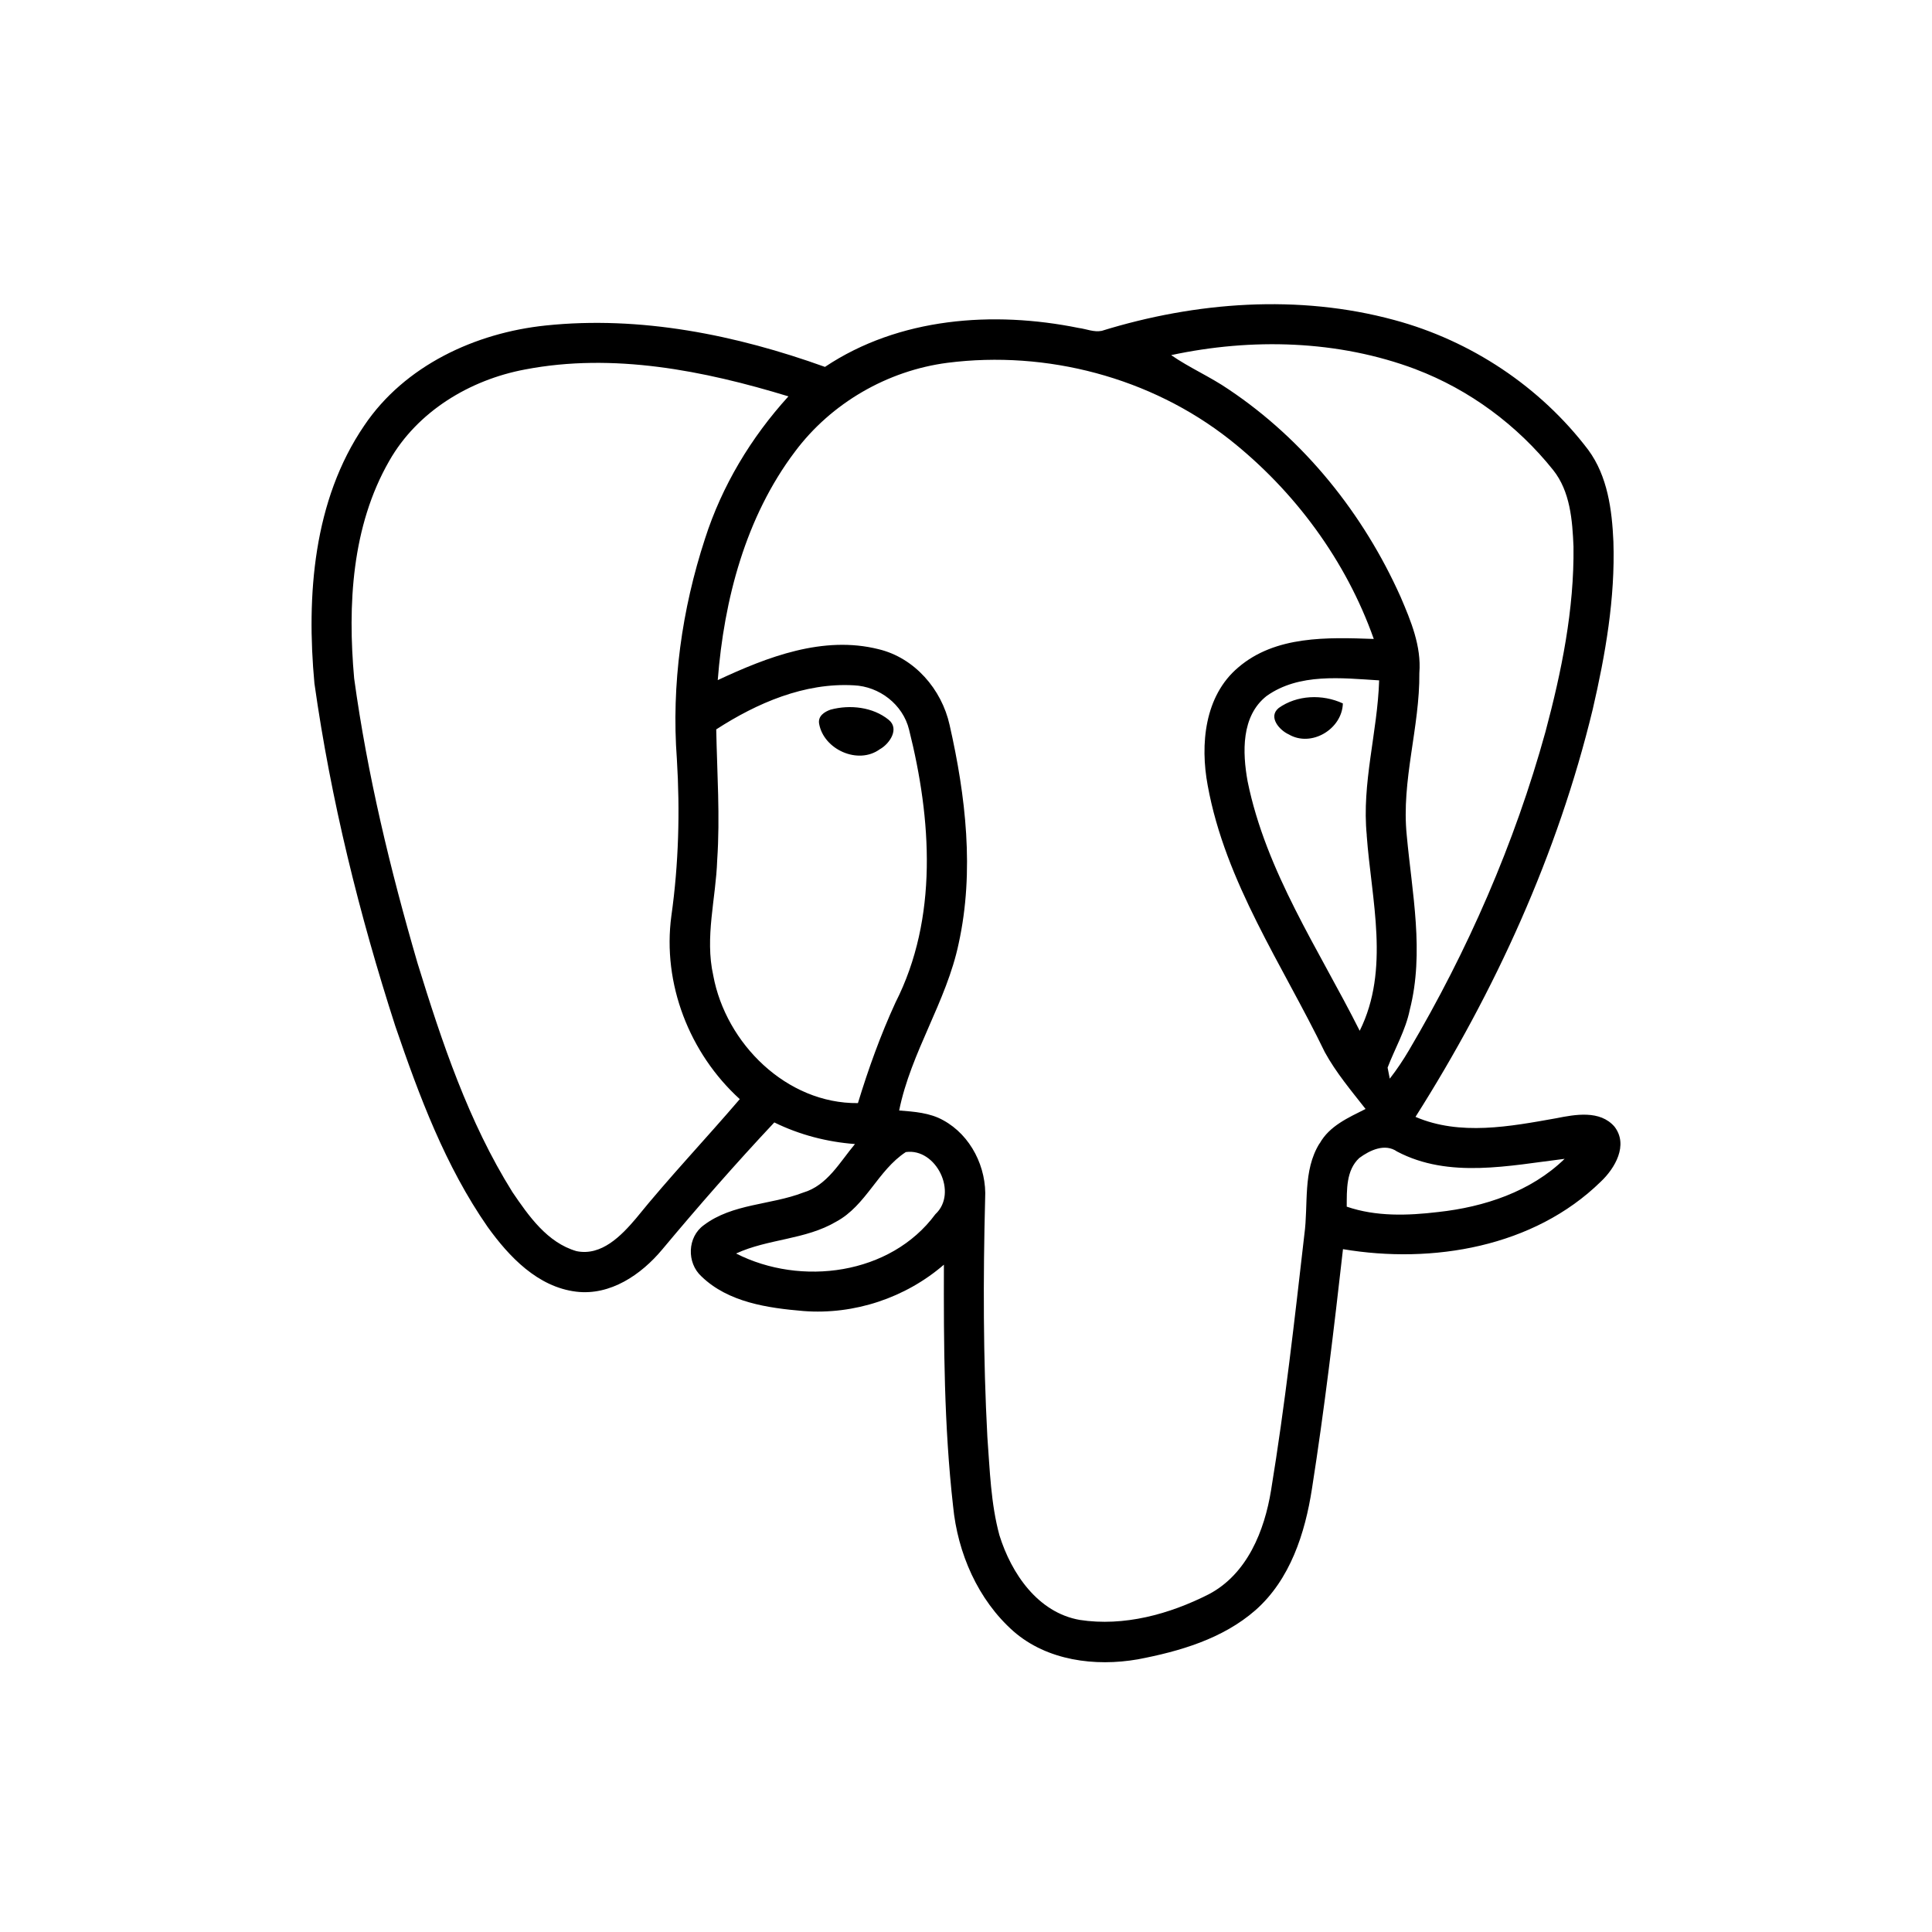
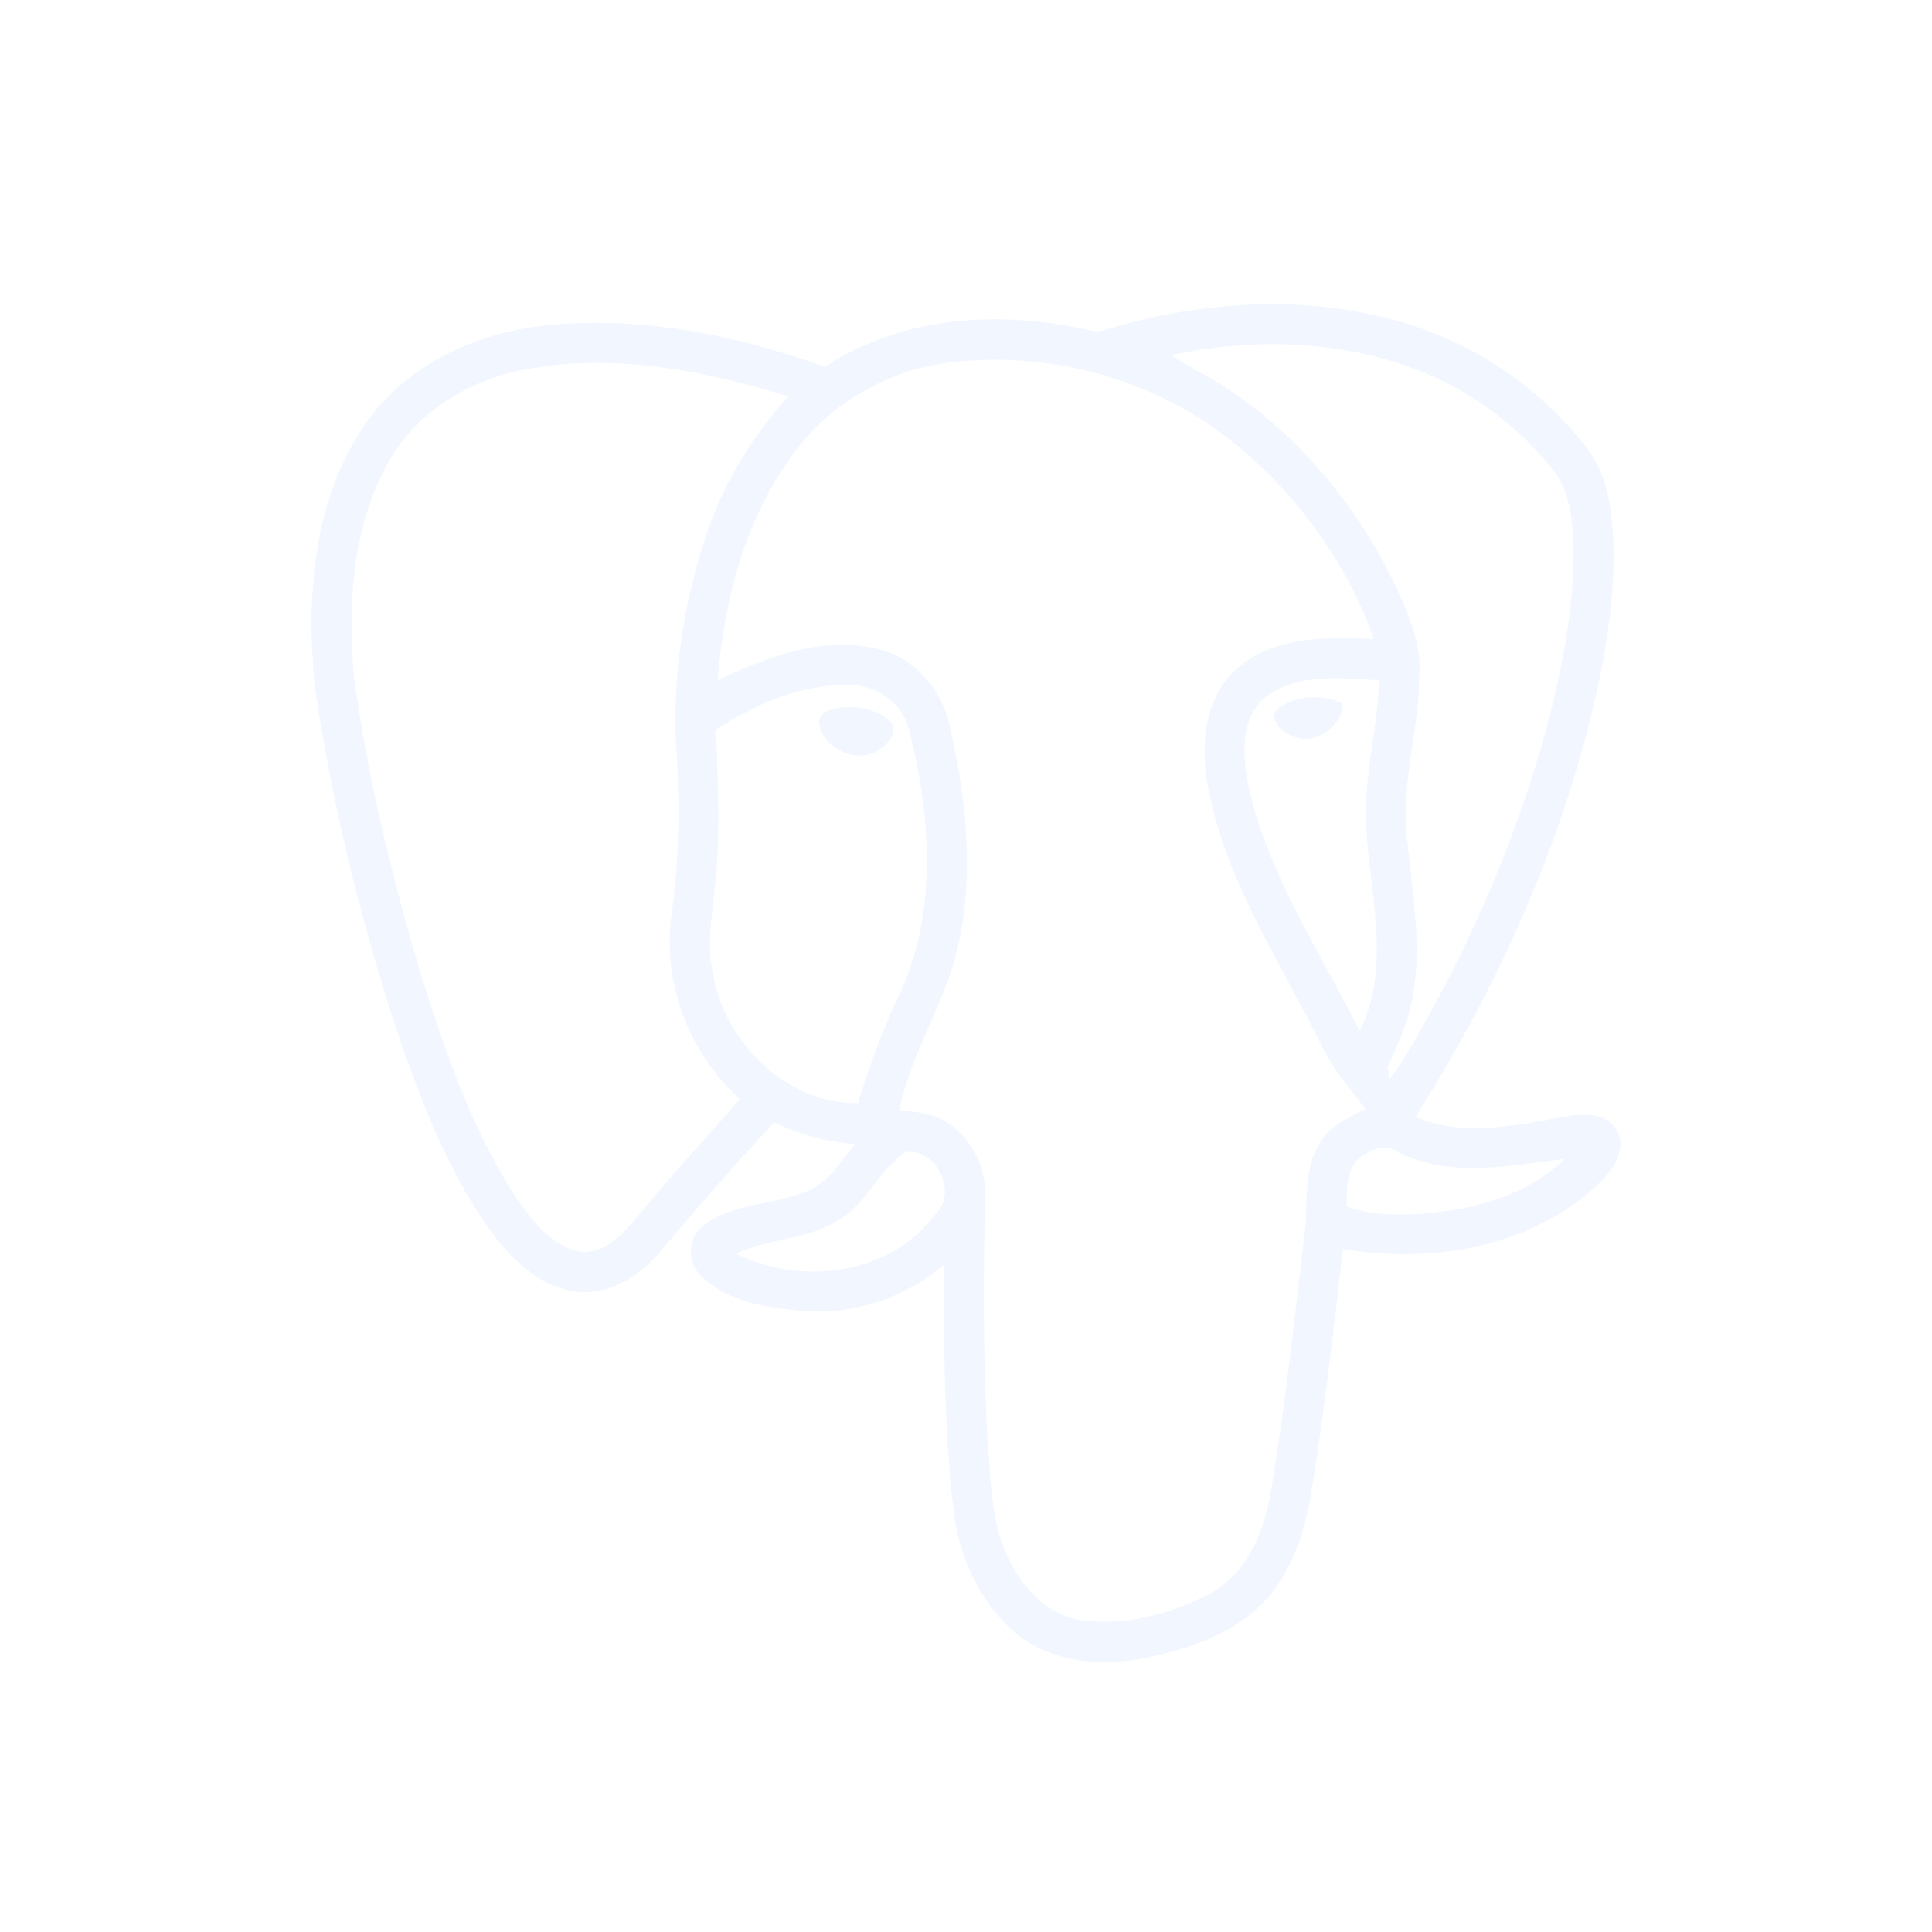
<svg xmlns="http://www.w3.org/2000/svg" width="32px" height="32px" viewBox="0 0 32 32" version="1.1">
-   <path fill="#00000" d="M26.741 18.661c-0.24-0.278-0.65-0.202-0.967-0.139-0.762 0.136-1.591 0.294-2.329-0.023 1.318-2.080 2.355-4.351 2.935-6.748 0.211-0.911 0.374-1.843 0.343-2.781-0.023-0.525-0.096-1.084-0.417-1.519-0.794-1.047-1.945-1.81-3.214-2.151-1.585-0.43-3.285-0.302-4.844 0.18-0.129 0.026-0.256-0.032-0.382-0.048-1.415-0.287-2.975-0.174-4.202 0.645-1.473-0.53-3.056-0.85-4.624-0.686-1.166 0.121-2.337 0.663-3.006 1.656-0.846 1.239-0.961 2.821-0.826 4.273 0.272 1.928 0.742 3.826 1.34 5.677 0.394 1.154 0.828 2.317 1.529 3.325 0.356 0.495 0.829 0.994 1.466 1.072 0.566 0.069 1.078-0.282 1.425-0.698 0.6-0.718 1.217-1.423 1.857-2.105 0.418 0.205 0.872 0.323 1.336 0.358-0.251 0.298-0.458 0.687-0.858 0.804-0.539 0.208-1.17 0.18-1.645 0.539-0.274 0.196-0.287 0.623-0.041 0.848 0.445 0.432 1.101 0.525 1.693 0.575 0.839 0.064 1.687-0.218 2.324-0.768-0.004 1.334 0.002 2.672 0.152 3.999 0.075 0.777 0.41 1.551 1.001 2.074 0.557 0.486 1.351 0.587 2.058 0.464 0.694-0.132 1.407-0.34 1.949-0.814 0.576-0.508 0.822-1.275 0.936-2.011 0.207-1.319 0.364-2.644 0.514-3.969 1.483 0.25 3.161-0.034 4.269-1.117 0.237-0.223 0.462-0.609 0.228-0.912zM23.45 6.117c0.89 0.338 1.681 0.925 2.275 1.668 0.283 0.355 0.319 0.832 0.337 1.268 0.013 1.040-0.197 2.067-0.464 3.067-0.511 1.851-1.287 3.625-2.262 5.277-0.096 0.163-0.201 0.32-0.317 0.469-0.009-0.045-0.027-0.137-0.036-0.183 0.121-0.318 0.298-0.618 0.367-0.956 0.244-0.953 0.038-1.934-0.050-2.893-0.092-0.905 0.217-1.786 0.209-2.689 0.035-0.442-0.14-0.86-0.31-1.257-0.615-1.375-1.593-2.598-2.848-3.438-0.306-0.21-0.648-0.357-0.953-0.568 1.334-0.286 2.765-0.25 4.051 0.234zM22.637 13.836c0.078 1.071 0.389 2.221-0.116 3.237-0.677-1.347-1.552-2.633-1.857-4.133-0.086-0.477-0.108-1.081 0.316-1.413 0.538-0.382 1.241-0.296 1.863-0.258-0.027 0.859-0.291 1.702-0.205 2.567zM10.534 20.181c-0.243 0.286-0.571 0.627-0.985 0.542-0.484-0.14-0.792-0.582-1.062-0.979-0.729-1.166-1.168-2.483-1.571-3.79-0.451-1.547-0.831-3.119-1.050-4.717-0.109-1.216-0.041-2.52 0.581-3.603 0.466-0.82 1.335-1.343 2.248-1.514 1.462-0.281 2.961 0.017 4.364 0.445-0.619 0.68-1.101 1.481-1.382 2.358-0.383 1.171-0.558 2.417-0.466 3.648 0.053 0.867 0.030 1.738-0.091 2.598-0.152 1.123 0.299 2.278 1.133 3.036-0.568 0.664-1.17 1.297-1.72 1.977zM11.814 16.158c-0.143-0.636 0.044-1.276 0.065-1.913 0.049-0.721-0.002-1.443-0.016-2.164 0.674-0.436 1.462-0.777 2.279-0.73 0.423 0.018 0.813 0.317 0.915 0.734 0.371 1.477 0.486 3.121-0.225 4.52-0.248 0.54-0.449 1.099-0.622 1.666-1.182 0.012-2.187-0.987-2.396-2.112zM15.492 20.112c-0.742 1.005-2.227 1.197-3.3 0.65 0.529-0.245 1.148-0.226 1.659-0.528 0.494-0.266 0.69-0.851 1.152-1.152 0.503-0.071 0.87 0.676 0.49 1.029zM21.856 18.938c-0.282 0.454-0.183 1.008-0.252 1.512-0.162 1.413-0.321 2.828-0.551 4.232-0.109 0.673-0.395 1.388-1.030 1.723-0.651 0.331-1.407 0.539-2.139 0.426-0.695-0.122-1.133-0.77-1.33-1.401-0.144-0.529-0.159-1.082-0.2-1.627-0.070-1.315-0.071-2.633-0.037-3.949 0.029-0.514-0.235-1.049-0.694-1.299-0.222-0.125-0.482-0.142-0.73-0.162 0.195-0.967 0.784-1.802 0.986-2.768 0.262-1.195 0.117-2.439-0.151-3.619-0.131-0.589-0.579-1.11-1.175-1.253-0.918-0.231-1.844 0.128-2.665 0.512 0.104-1.334 0.461-2.7 1.278-3.783 0.601-0.806 1.533-1.344 2.528-1.473 1.642-0.209 3.366 0.243 4.671 1.27 1.078 0.852 1.93 2.006 2.389 3.304-0.763-0.027-1.628-0.058-2.245 0.472-0.56 0.472-0.632 1.277-0.506 1.953 0.292 1.608 1.241 2.975 1.941 4.421 0.186 0.339 0.436 0.635 0.674 0.939-0.283 0.143-0.599 0.28-0.76 0.571zM23.82 20.075c-0.504 0.060-1.028 0.078-1.514-0.089 0.002-0.275-0.013-0.601 0.208-0.806 0.175-0.129 0.424-0.248 0.626-0.107 0.86 0.453 1.86 0.232 2.775 0.121-0.559 0.544-1.333 0.798-2.095 0.881zM21.178 11.728c-0.179 0.147 0.014 0.367 0.168 0.436 0.373 0.219 0.884-0.087 0.896-0.513-0.337-0.157-0.76-0.141-1.065 0.077zM14.576 12.408c0.159-0.090 0.327-0.337 0.143-0.486-0.262-0.213-0.643-0.254-0.962-0.168-0.103 0.036-0.211 0.106-0.19 0.232 0.074 0.428 0.647 0.688 1.008 0.422z" />
+   <path fill="#f2f7ff" d="M26.741 18.661c-0.24-0.278-0.65-0.202-0.967-0.139-0.762 0.136-1.591 0.294-2.329-0.023 1.318-2.080 2.355-4.351 2.935-6.748 0.211-0.911 0.374-1.843 0.343-2.781-0.023-0.525-0.096-1.084-0.417-1.519-0.794-1.047-1.945-1.81-3.214-2.151-1.585-0.43-3.285-0.302-4.844 0.18-0.129 0.026-0.256-0.032-0.382-0.048-1.415-0.287-2.975-0.174-4.202 0.645-1.473-0.53-3.056-0.85-4.624-0.686-1.166 0.121-2.337 0.663-3.006 1.656-0.846 1.239-0.961 2.821-0.826 4.273 0.272 1.928 0.742 3.826 1.34 5.677 0.394 1.154 0.828 2.317 1.529 3.325 0.356 0.495 0.829 0.994 1.466 1.072 0.566 0.069 1.078-0.282 1.425-0.698 0.6-0.718 1.217-1.423 1.857-2.105 0.418 0.205 0.872 0.323 1.336 0.358-0.251 0.298-0.458 0.687-0.858 0.804-0.539 0.208-1.17 0.18-1.645 0.539-0.274 0.196-0.287 0.623-0.041 0.848 0.445 0.432 1.101 0.525 1.693 0.575 0.839 0.064 1.687-0.218 2.324-0.768-0.004 1.334 0.002 2.672 0.152 3.999 0.075 0.777 0.41 1.551 1.001 2.074 0.557 0.486 1.351 0.587 2.058 0.464 0.694-0.132 1.407-0.34 1.949-0.814 0.576-0.508 0.822-1.275 0.936-2.011 0.207-1.319 0.364-2.644 0.514-3.969 1.483 0.25 3.161-0.034 4.269-1.117 0.237-0.223 0.462-0.609 0.228-0.912zM23.45 6.117c0.89 0.338 1.681 0.925 2.275 1.668 0.283 0.355 0.319 0.832 0.337 1.268 0.013 1.040-0.197 2.067-0.464 3.067-0.511 1.851-1.287 3.625-2.262 5.277-0.096 0.163-0.201 0.32-0.317 0.469-0.009-0.045-0.027-0.137-0.036-0.183 0.121-0.318 0.298-0.618 0.367-0.956 0.244-0.953 0.038-1.934-0.050-2.893-0.092-0.905 0.217-1.786 0.209-2.689 0.035-0.442-0.14-0.86-0.31-1.257-0.615-1.375-1.593-2.598-2.848-3.438-0.306-0.21-0.648-0.357-0.953-0.568 1.334-0.286 2.765-0.25 4.051 0.234zM22.637 13.836c0.078 1.071 0.389 2.221-0.116 3.237-0.677-1.347-1.552-2.633-1.857-4.133-0.086-0.477-0.108-1.081 0.316-1.413 0.538-0.382 1.241-0.296 1.863-0.258-0.027 0.859-0.291 1.702-0.205 2.567zM10.534 20.181c-0.243 0.286-0.571 0.627-0.985 0.542-0.484-0.14-0.792-0.582-1.062-0.979-0.729-1.166-1.168-2.483-1.571-3.79-0.451-1.547-0.831-3.119-1.050-4.717-0.109-1.216-0.041-2.52 0.581-3.603 0.466-0.82 1.335-1.343 2.248-1.514 1.462-0.281 2.961 0.017 4.364 0.445-0.619 0.68-1.101 1.481-1.382 2.358-0.383 1.171-0.558 2.417-0.466 3.648 0.053 0.867 0.030 1.738-0.091 2.598-0.152 1.123 0.299 2.278 1.133 3.036-0.568 0.664-1.17 1.297-1.72 1.977zM11.814 16.158c-0.143-0.636 0.044-1.276 0.065-1.913 0.049-0.721-0.002-1.443-0.016-2.164 0.674-0.436 1.462-0.777 2.279-0.73 0.423 0.018 0.813 0.317 0.915 0.734 0.371 1.477 0.486 3.121-0.225 4.52-0.248 0.54-0.449 1.099-0.622 1.666-1.182 0.012-2.187-0.987-2.396-2.112zM15.492 20.112c-0.742 1.005-2.227 1.197-3.3 0.65 0.529-0.245 1.148-0.226 1.659-0.528 0.494-0.266 0.69-0.851 1.152-1.152 0.503-0.071 0.87 0.676 0.49 1.029zM21.856 18.938c-0.282 0.454-0.183 1.008-0.252 1.512-0.162 1.413-0.321 2.828-0.551 4.232-0.109 0.673-0.395 1.388-1.030 1.723-0.651 0.331-1.407 0.539-2.139 0.426-0.695-0.122-1.133-0.77-1.33-1.401-0.144-0.529-0.159-1.082-0.2-1.627-0.070-1.315-0.071-2.633-0.037-3.949 0.029-0.514-0.235-1.049-0.694-1.299-0.222-0.125-0.482-0.142-0.73-0.162 0.195-0.967 0.784-1.802 0.986-2.768 0.262-1.195 0.117-2.439-0.151-3.619-0.131-0.589-0.579-1.11-1.175-1.253-0.918-0.231-1.844 0.128-2.665 0.512 0.104-1.334 0.461-2.7 1.278-3.783 0.601-0.806 1.533-1.344 2.528-1.473 1.642-0.209 3.366 0.243 4.671 1.27 1.078 0.852 1.93 2.006 2.389 3.304-0.763-0.027-1.628-0.058-2.245 0.472-0.56 0.472-0.632 1.277-0.506 1.953 0.292 1.608 1.241 2.975 1.941 4.421 0.186 0.339 0.436 0.635 0.674 0.939-0.283 0.143-0.599 0.28-0.76 0.571zM23.82 20.075c-0.504 0.060-1.028 0.078-1.514-0.089 0.002-0.275-0.013-0.601 0.208-0.806 0.175-0.129 0.424-0.248 0.626-0.107 0.86 0.453 1.86 0.232 2.775 0.121-0.559 0.544-1.333 0.798-2.095 0.881zM21.178 11.728c-0.179 0.147 0.014 0.367 0.168 0.436 0.373 0.219 0.884-0.087 0.896-0.513-0.337-0.157-0.76-0.141-1.065 0.077zM14.576 12.408c0.159-0.090 0.327-0.337 0.143-0.486-0.262-0.213-0.643-0.254-0.962-0.168-0.103 0.036-0.211 0.106-0.19 0.232 0.074 0.428 0.647 0.688 1.008 0.422z" />
</svg>
